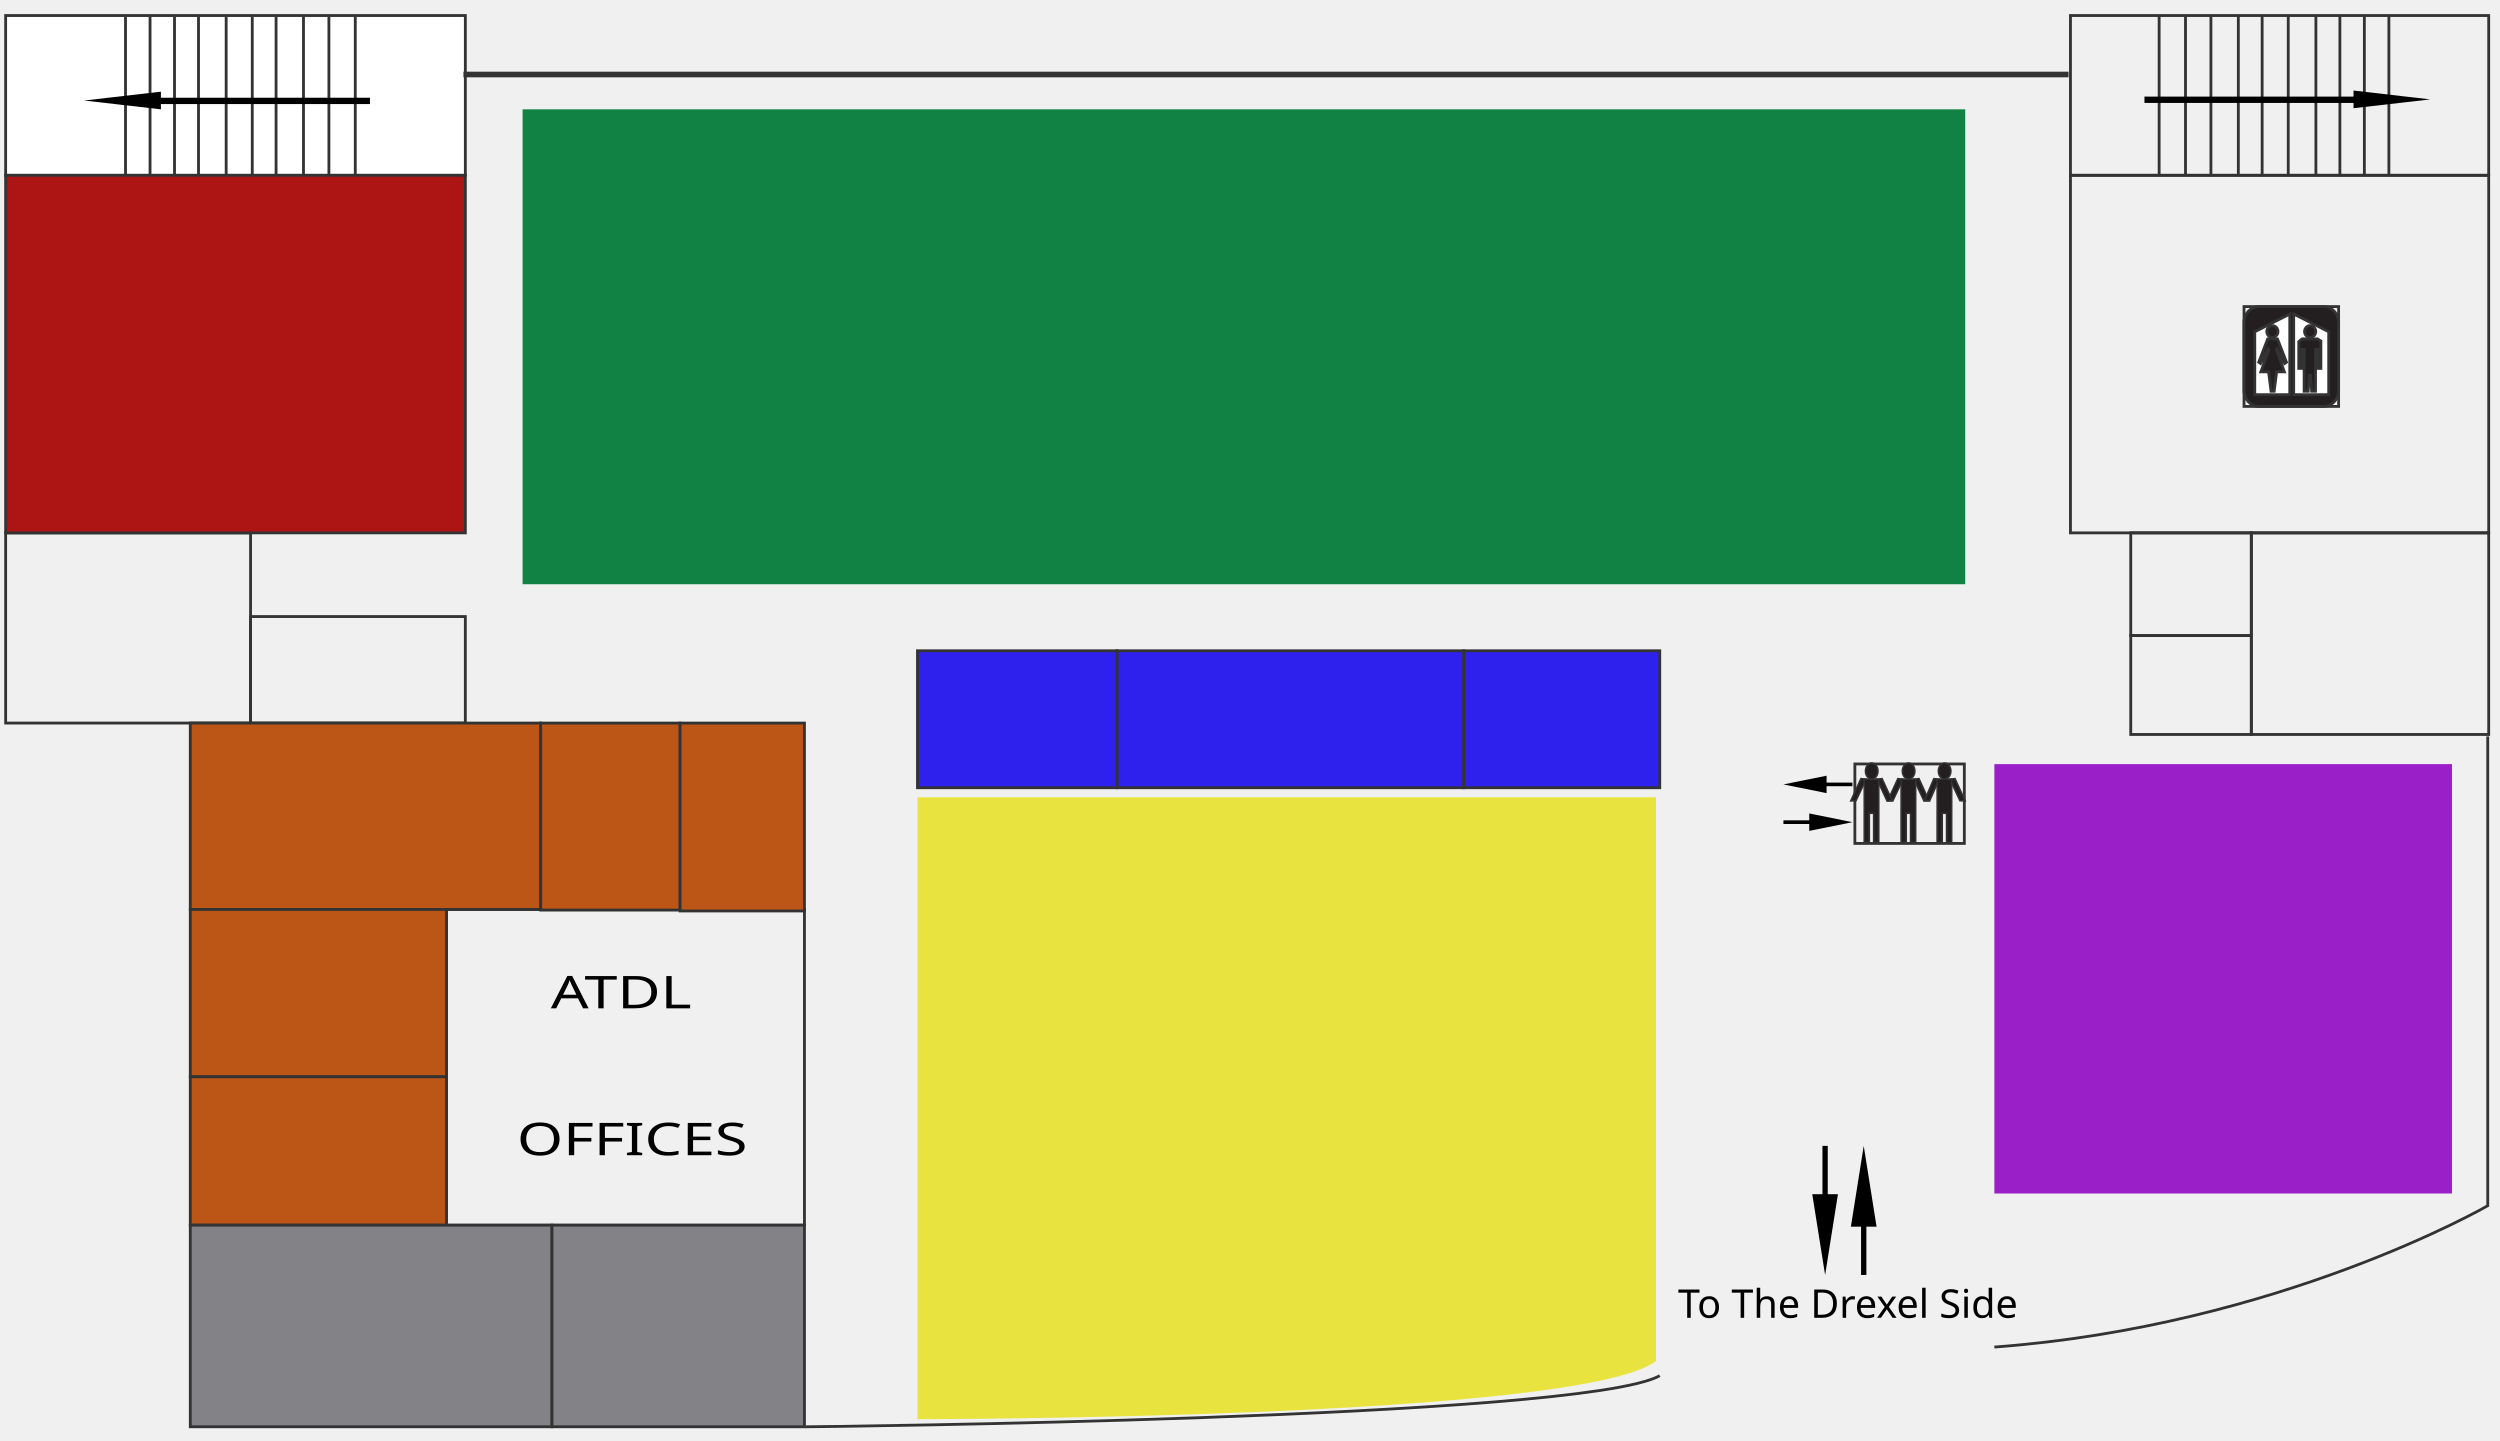
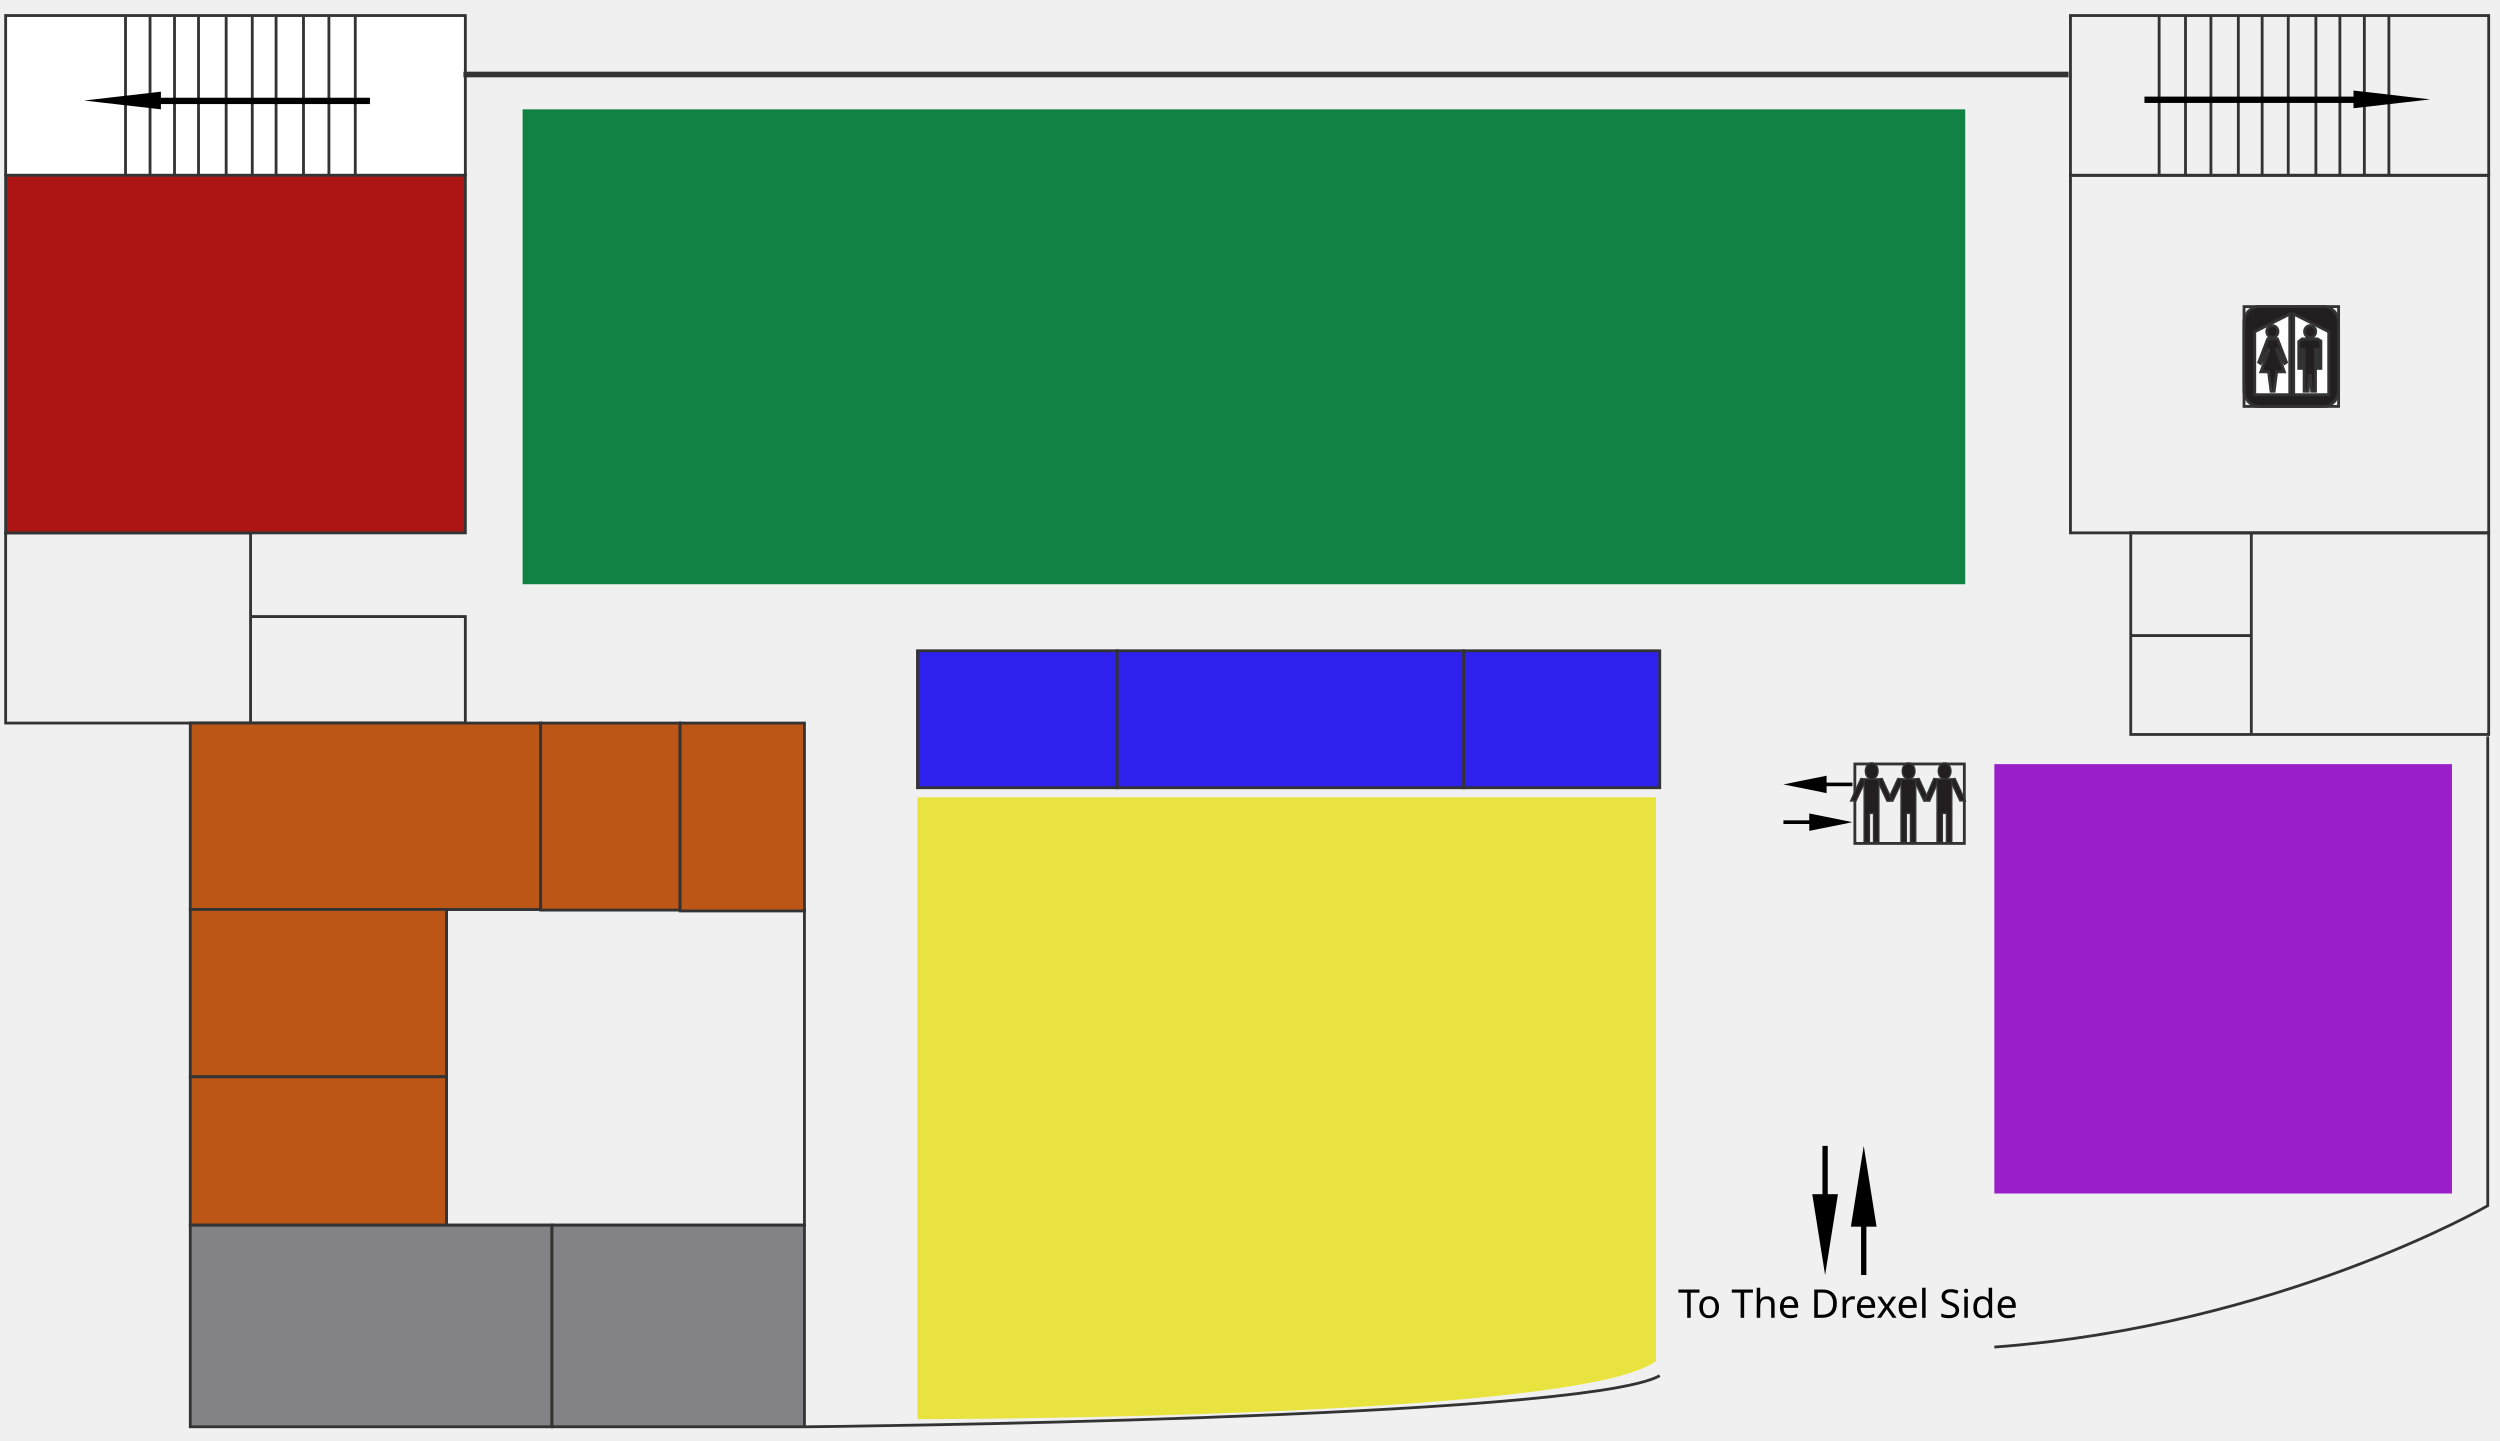
- <svg xmlns="http://www.w3.org/2000/svg" xmlns:xlink="http://www.w3.org/1999/xlink" version="1.1" id="PostFloor2" x="0px" y="0px" width="885px" height="510px" viewBox="0 0 885 510" enable-background="new 0 0 885 510" xml:space="preserve">
+ <svg xmlns="http://www.w3.org/2000/svg" xmlns:xlink="http://www.w3.org/1999/xlink" id="PostFloor2" width="885" height="510" viewBox="0 0 885 510">
  <g id="outline">
-     <rect id="stair_4_" x="2" y="5.5" fill="#FFFFFF" stroke="#333333" stroke-miterlimit="10" width="162.729" height="56.556" />
-     <rect id="stair_1_" x="732.943" y="5.5" fill="none" stroke="#333333" stroke-miterlimit="10" width="148.057" height="56.556" />
-     <rect id="toilet_2_" x="732.943" y="62.056" fill="none" stroke="#333333" stroke-miterlimit="10" width="148.057" height="126.579" />
-     <line fill="none" stroke="#333333" stroke-width="2" stroke-miterlimit="10" x1="164.062" y1="26.371" x2="732.278" y2="26.371" />
-     <path fill="none" stroke="#333333" stroke-miterlimit="10" d="M637.134,505.081" />
-     <path fill="none" stroke="#333333" stroke-miterlimit="10" d="M880.659,260.677v166.146c0,0-73.688,42.573-174.659,50.039" />
-     <path fill="none" stroke="#333333" stroke-miterlimit="10" d="M510.505,505.5" />
-     <path fill="none" stroke="#333333" stroke-miterlimit="10" d="M285.075,505.088c0,0,274.925-2.7,302.475-18.095" />
+     <path id="stair_4_" fill="#FFF" stroke="#333" stroke-miterlimit="10" d="M2 5.5h162.73v56.556H2z" />
+     <path id="stair_1_" fill="none" stroke="#333" stroke-miterlimit="10" d="M732.943 5.5H881v56.556H732.943z" />
+     <path id="toilet_2_" fill="none" stroke="#333" stroke-miterlimit="10" d="M732.943 62.056H881v126.58H732.943z" />
+     <path fill="none" stroke="#333" stroke-width="2" stroke-miterlimit="10" d="M164.062 26.37h568.216" />
+     <path fill="none" stroke="#333" stroke-miterlimit="10" d="M880.66 260.677v166.146s-73.69 42.573-174.66 50.04M285.075 505.088s274.925-2.7 302.475-18.095" />
    <g id="Restrooms">
-       <g>
-         <rect x="794.383" y="108.534" fill="none" stroke="#333333" width="33.484" height="35.339" />
-         <g>
-           <path fill="#231F20" stroke="#333333" d="M827.867,138.298c0,3.074-2.367,5.575-5.279,5.575h-22.925      c-2.914,0-5.28-2.501-5.28-5.575V114.1c0-3.074,2.366-5.566,5.28-5.566h22.925c2.914,0,5.281,2.492,5.281,5.566L827.867,138.298      L827.867,138.298z" />
-           <g>
-             <polygon fill="#FFFFFF" stroke="#333333" points="810.579,111.172 810.579,139.726 798.188,139.726 798.188,117.439      " />
-             <polygon fill="#FFFFFF" stroke="#333333" points="811.971,111.172 811.971,139.726 824.361,139.726 824.361,117.439      " />
-             <g>
-               <g>
-                 <polygon fill="#231F20" stroke="#333333" points="802.762,119.968 806.232,119.968 809.41,128.218 808.778,128.668          806.127,123.485 805.885,123.751 808.666,131.633 805.936,131.633 805.057,138.501 803.952,138.501 803.072,131.633          800.343,131.633 803.166,123.911 802.879,123.485 800.236,128.668 799.597,128.218        " />
-                 <path fill="#231F20" stroke="#333333" d="M806.402,117.355c0,1.156-0.896,2.095-1.985,2.095         c-1.094,0-1.979-0.939-1.979-2.095c0-1.148,0.895-2.09,1.979-2.09S806.402,116.208,806.402,117.355z" />
-                 <path fill="#231F20" stroke="#333333" d="M819.77,117.355c0,1.156-0.889,2.095-1.979,2.095c-1.099,0-1.988-0.939-1.988-2.095         c0-1.148,0.896-2.09,1.988-2.09C818.881,115.265,819.77,116.208,819.77,117.355z" />
-               </g>
-               <polygon fill="#231F20" stroke="#333333" points="814.933,119.968 820.372,119.968 821.595,120.729 821.595,130.414         820.539,130.414 820.539,123.666 819.689,123.666 819.689,138.501 818.324,138.501 817.917,132.839 817.463,132.839         817.097,138.501 815.656,138.501 815.656,123.666 814.812,123.666 814.804,130.414 813.759,130.414 813.759,120.925       " />
-             </g>
-           </g>
+       <g stroke="#333">
+         <path fill="none" d="M794.383 108.534h33.484v35.34h-33.484z" />
+         <path fill="#231F20" d="M827.867 138.298c0 3.074-2.367 5.575-5.28 5.575h-22.924c-2.914 0-5.28-2.5-5.28-5.575V114.1c0-3.074 2.366-5.566 5.28-5.566h22.925c2.914 0 5.28 2.492 5.28 5.566v24.198z" />
+         <path fill="#FFF" d="M810.58 111.172v28.554h-12.392V117.44zM811.97 111.172v28.554h12.39V117.44z" />
+         <g fill="#231F20">
+           <path d="M802.762 119.968h3.47l3.178 8.25-.632.45-2.65-5.183-.243.266 2.78 7.883h-2.73l-.878 6.868h-1.105l-.88-6.867h-2.73l2.824-7.722-.287-.425-2.644 5.183-.64-.45zM806.402 117.355c0 1.156-.896 2.095-1.985 2.095-1.094 0-1.98-.94-1.98-2.095 0-1.148.896-2.09 1.98-2.09s1.985.943 1.985 2.09zM819.77 117.355c0 1.156-.89 2.095-1.98 2.095-1.098 0-1.987-.94-1.987-2.095 0-1.148.896-2.09 1.988-2.09 1.09 0 1.98.943 1.98 2.09zM814.933 119.968h5.44l1.222.76v9.686h-1.056v-6.748h-.85V138.5h-1.366l-.407-5.66h-.454l-.366 5.66h-1.44v-14.834h-.845l-.008 6.748h-1.045v-9.49z" />
        </g>
      </g>
+       <path fill="none" stroke="#333" d="M656.625 270.443h38.748v28.13h-38.748z" />
+     </g>
+     <g id="Children">
+       <path fill="#231F20" stroke="#333" stroke-width=".542" d="M671.833 275.614l-3.614 7.9 1.862-.035 3.606-7.623zM679.328 275.614l3.584 7.894-1.863-.013-3.576-7.638z" />
+       <path fill="#231F20" stroke="#333" stroke-width=".542" d="M672.994 287.6v-11.795h5.162V298.24h-1.83v-10.333h-1.51v10.332h-1.83V287.6z" />
+       <ellipse fill="#231F20" stroke="#333" stroke-width=".542" cx="675.646" cy="272.96" rx="2.229" ry="2.841" />
      <g>
-         <rect x="656.625" y="270.443" fill="none" stroke="#333333" width="38.748" height="28.131" />
+         <path fill="#231F20" stroke="#333" stroke-width=".542" d="M658.77 275.614l-3.613 7.9 1.864-.035 3.605-7.623zM666.266 275.614l3.605 7.878-1.873.028-3.584-7.663z" />
+         <path fill="#231F20" stroke="#333" stroke-width=".542" d="M659.933 287.6v-11.795h5.16V298.24h-1.83v-10.333h-1.51v10.332h-1.828V287.6z" />
+         <ellipse fill="#231F20" stroke="#333" stroke-width=".542" cx="662.585" cy="272.96" rx="2.23" ry="2.841" />
+       </g>
+       <g>
+         <path fill="#231F20" stroke="#333" stroke-width=".542" d="M684.582 275.614l-3.333 7.86 1.87.005 3.316-7.623zM692.076 275.614l3.614 7.9-1.866-.035-3.603-7.623z" />
+         <path fill="#231F20" stroke="#333" stroke-width=".542" d="M685.744 287.6v-11.795h5.16v12.18h-.003v10.254h-1.83v-10.333h-1.508v10.332h-1.83V287.6z" />
+         <ellipse fill="#231F20" stroke="#333" stroke-width=".542" cx="688.394" cy="272.96" rx="2.229" ry="2.841" />
      </g>
    </g>
-     <g id="Children">
-       <g>
-         <g>
-           <g>
-             <polygon fill="#231F20" stroke="#333333" stroke-width="0.542" points="671.833,275.614 668.219,283.514 670.082,283.479        673.688,275.857      " />
-             <polygon fill="#231F20" stroke="#333333" stroke-width="0.542" points="679.328,275.614 682.912,283.508 681.049,283.495        677.474,275.857      " />
-             <polygon fill="#231F20" stroke="#333333" stroke-width="0.542" points="672.994,287.6 672.994,275.805 678.156,275.805        678.156,287.984 678.155,287.984 678.155,298.239 676.325,298.239 676.325,287.907 674.816,287.907 674.816,298.239        672.986,298.239 672.986,287.6      " />
-             <g>
-               <ellipse fill="#231F20" stroke="#333333" stroke-width="0.542" cx="675.646" cy="272.96" rx="2.229" ry="2.841" />
-             </g>
-           </g>
-         </g>
-         <g>
-           <g>
-             <polygon fill="#231F20" stroke="#333333" stroke-width="0.542" points="658.771,275.614 655.157,283.514 657.021,283.479        660.625,275.857      " />
-             <polygon fill="#231F20" stroke="#333333" stroke-width="0.542" points="666.266,275.614 669.871,283.492 667.997,283.52        664.413,275.857      " />
-             <polygon fill="#231F20" stroke="#333333" stroke-width="0.542" points="659.933,287.6 659.933,275.805 665.094,275.805        665.094,287.984 665.094,287.984 665.094,298.239 663.263,298.239 663.263,287.907 661.754,287.907 661.754,298.239        659.925,298.239 659.925,287.6      " />
-             <g>
-               <ellipse fill="#231F20" stroke="#333333" stroke-width="0.542" cx="662.585" cy="272.96" rx="2.23" ry="2.841" />
-             </g>
-           </g>
-         </g>
-         <g>
-           <g>
-             <polygon fill="#231F20" stroke="#333333" stroke-width="0.542" points="684.582,275.614 681.249,283.475 683.12,283.479        686.436,275.857      " />
-             <polygon fill="#231F20" stroke="#333333" stroke-width="0.542" points="692.076,275.614 695.69,283.514 693.824,283.479        690.221,275.857      " />
-             <polygon fill="#231F20" stroke="#333333" stroke-width="0.542" points="685.744,287.6 685.744,275.805 690.904,275.805        690.904,287.984 690.901,287.984 690.901,298.239 689.071,298.239 689.071,287.907 687.562,287.907 687.562,298.239        685.732,298.239 685.732,287.6      " />
-             <g>
-               <ellipse fill="#231F20" stroke="#333333" stroke-width="0.542" cx="688.394" cy="272.96" rx="2.229" ry="2.841" />
-             </g>
-           </g>
-         </g>
-       </g>
-     </g>
-     <polygon points="640.475,291.686 640.475,294.135 655.751,291.05 640.475,287.959 640.475,290.408 631.332,290.408    631.332,291.686  " />
-     <polygon points="646.609,278.318 646.609,280.768 631.332,277.682 646.609,274.592 646.609,277.041 655.751,277.041    655.751,278.318  " />
-     <line fill="none" stroke="#333333" stroke-miterlimit="10" x1="764.333" y1="5.5" x2="764.333" y2="62.056" />
-     <line fill="none" stroke="#333333" stroke-miterlimit="10" x1="773.667" y1="5.5" x2="773.667" y2="62.056" />
-     <line fill="none" stroke="#333333" stroke-miterlimit="10" x1="782.667" y1="5.5" x2="782.667" y2="62.056" />
-     <line fill="none" stroke="#333333" stroke-miterlimit="10" x1="792.368" y1="5.5" x2="792.368" y2="62.056" />
-     <line fill="none" stroke="#333333" stroke-miterlimit="10" x1="800.799" y1="5.5" x2="800.799" y2="62.056" />
-     <line fill="none" stroke="#333333" stroke-miterlimit="10" x1="810.037" y1="5.5" x2="810.037" y2="62.056" />
-     <line fill="none" stroke="#333333" stroke-miterlimit="10" x1="819.826" y1="5.5" x2="819.826" y2="62.056" />
-     <line fill="none" stroke="#333333" stroke-miterlimit="10" x1="828.321" y1="5.5" x2="828.321" y2="62.056" />
-     <line fill="none" stroke="#333333" stroke-miterlimit="10" x1="836.983" y1="5.5" x2="836.983" y2="62.056" />
-     <line fill="none" stroke="#333333" stroke-miterlimit="10" x1="845.667" y1="5.5" x2="845.667" y2="62.056" />
-     <line fill="none" stroke="#333333" stroke-miterlimit="10" x1="125.767" y1="5.899" x2="125.767" y2="62.456" />
-     <line fill="none" stroke="#333333" stroke-miterlimit="10" x1="116.433" y1="5.899" x2="116.433" y2="62.456" />
-     <line fill="none" stroke="#333333" stroke-miterlimit="10" x1="107.433" y1="5.899" x2="107.433" y2="62.456" />
-     <line fill="none" stroke="#333333" stroke-miterlimit="10" x1="97.731" y1="5.899" x2="97.731" y2="62.456" />
-     <line fill="none" stroke="#333333" stroke-miterlimit="10" x1="89.301" y1="5.899" x2="89.301" y2="62.456" />
-     <line fill="none" stroke="#333333" stroke-miterlimit="10" x1="80.062" y1="5.899" x2="80.062" y2="62.456" />
-     <line fill="none" stroke="#333333" stroke-miterlimit="10" x1="70.273" y1="5.899" x2="70.273" y2="62.456" />
-     <line fill="none" stroke="#333333" stroke-miterlimit="10" x1="61.778" y1="5.899" x2="61.778" y2="62.456" />
-     <line fill="none" stroke="#333333" stroke-miterlimit="10" x1="53.116" y1="5.899" x2="53.116" y2="62.456" />
-     <line fill="none" stroke="#333333" stroke-miterlimit="10" x1="44.433" y1="5.899" x2="44.433" y2="62.456" />
-     <g>
-       <polygon points="833.144,32.05 860.333,35.189 833.144,38.305 833.144,36.44 759.137,36.44 759.137,34.188 833.144,34.188   " />
-       <polygon points="56.956,32.449 29.767,35.588 56.956,38.705 56.956,36.839 130.963,36.839 130.963,34.587 56.956,34.587   " />
-     </g>
-     <polygon points="660.697,434.243 664.302,434.243 659.761,405.64 655.213,434.243 658.817,434.243 658.818,451.36 660.698,451.36     " />
-     <polygon points="647.024,422.757 650.629,422.757 646.09,451.36 641.54,422.757 645.145,422.757 645.145,405.64 647.023,405.64     " />
-     <rect x="88.699" y="218.259" fill="none" stroke="#333333" stroke-miterlimit="10" width="76.029" height="37.705" />
-     <rect x="2" y="188.635" fill="none" stroke="#333333" stroke-miterlimit="10" width="86.699" height="67.329" />
-     <rect x="754.285" y="224.992" fill="none" stroke="#333333" stroke-miterlimit="10" width="42.682" height="35.011" />
-     <rect x="754.285" y="188.635" fill="none" stroke="#333333" stroke-miterlimit="10" width="42.682" height="36.357" />
-     <rect x="796.967" y="188.635" fill="none" stroke="#333333" stroke-miterlimit="10" width="84.033" height="71.368" />
-     <rect x="158.059" y="321.946" fill="none" stroke="#333333" stroke-miterlimit="10" width="126.715" height="111.765" />
+     <path d="M640.475 291.686v2.45l15.276-3.086-15.275-3.09v2.448h-9.143v1.278zM646.61 278.318v2.45l-15.278-3.086 15.277-3.09v2.45h9.14v1.276z" />
+     <path fill="none" stroke="#333" stroke-miterlimit="10" d="M764.333 5.5v56.556M773.667 5.5v56.556M782.667 5.5v56.556M792.368 5.5v56.556M800.8 5.5v56.556M810.037 5.5v56.556M819.826 5.5v56.556M828.32 5.5v56.556M836.983 5.5v56.556M845.667 5.5v56.556M125.767 5.9v56.556M116.433 5.9v56.556M107.433 5.9v56.556M97.73 5.9v56.556M89.3 5.9v56.556M80.062 5.9v56.556M70.273 5.9v56.556M61.778 5.9v56.556M53.116 5.9v56.556M44.433 5.9v56.556" />
+     <path d="M833.144 32.05l27.19 3.14-27.19 3.115V36.44h-74.007v-2.252h74.007zM56.956 32.45l-27.19 3.138 27.19 3.117V36.84h74.007v-2.253H56.956zM660.697 434.243h3.605l-4.54-28.603-4.55 28.603h3.605v17.117h1.88zM647.024 422.757h3.605l-4.54 28.603-4.55-28.603h3.605V405.64h1.878z" />
+     <path fill="none" stroke="#333" stroke-miterlimit="10" d="M88.7 218.26h76.028v37.704h-76.03zM2 188.635h86.7v67.33H2zM754.285 224.992h42.682v35.01h-42.682zM754.285 188.635h42.682v36.357h-42.682zM796.967 188.635H881v71.368h-84.033zM158.06 321.946h126.714V433.71H158.06z" />
  </g>
  <g id="active">
-     <text transform="matrix(1 0 0 1 434 376.5)" font-family="'Avenir-Medium'" font-size="18">Digital</text>
-     <text transform="matrix(1 0 0 1 412 398.0996)" font-family="'Avenir-Medium'" font-size="18">Media Zone</text>
-     <text transform="matrix(1 0 0 1 374 124.5)" font-family="'Avenir-Medium'" font-size="18">Open Study Area</text>
-     <text transform="matrix(1 0 0 1 756 350.5)" font-family="'Avenir-Medium'" font-size="18">Lounge</text>
-     <text transform="matrix(1 0 0 1 338 249.5)" font-family="'Avenir-Medium'" font-size="14">Media</text>
-     <text transform="matrix(1 0 0 1 332 266.2998)" font-family="'Avenir-Medium'" font-size="14">Creation</text>
-     <text transform="matrix(1 0 0 1 530 249.5)" font-family="'Avenir-Medium'" font-size="14">Media</text>
-     <text transform="matrix(1 0 0 1 526 266.2998)" font-family="'Avenir-Medium'" font-size="14">Creation</text>
-     <text transform="matrix(1 0 0 1 420 248.5)" font-family="'Avenir-Medium'" font-size="14">Presentation</text>
-     <text transform="matrix(1 0 0 1 412 265.2998)" font-family="'Avenir-Medium'" font-size="14">Capture Room</text>
-     <text transform="matrix(1 0 0 1 23 115.5)" font-family="'Avenir-Medium'" font-size="16">Wachterhauser</text>
-     <text transform="matrix(1 0 0 1 23 137.0996)" font-family="'Avenir-Medium'" font-size="16">Seminar Room</text>
-     <text transform="matrix(1 0 0 1 100 473.5)" font-family="'Avenir-Medium'" font-size="14">Office 231</text>
-     <text transform="matrix(1 0 0 1 207 473.5)" font-family="'Avenir-Medium'" font-size="14">Office 230</text>
-     <text transform="matrix(1 0 0 1 114 284.166)">
+     <text transform="translate(434 376.5)" font-family="'Avenir-Medium'" font-size="18">Digital</text>
+     <text transform="translate(412 398.1)" font-family="'Avenir-Medium'" font-size="18">Media Zone</text>
+     <text transform="translate(374 124.5)" font-family="'Avenir-Medium'" font-size="18">Open Study Area</text>
+     <text transform="translate(756 350.5)" font-family="'Avenir-Medium'" font-size="18">Lounge</text>
+     <text transform="translate(338 249.5)" font-family="'Avenir-Medium'" font-size="14">Media</text>
+     <text transform="translate(332 266.3)" font-family="'Avenir-Medium'" font-size="14">Creation</text>
+     <text transform="translate(530 249.5)" font-family="'Avenir-Medium'" font-size="14">Media</text>
+     <text transform="translate(526 266.3)" font-family="'Avenir-Medium'" font-size="14">Creation</text>
+     <text transform="translate(420 248.5)" font-family="'Avenir-Medium'" font-size="14">Presentation</text>
+     <text transform="translate(412 265.3)" font-family="'Avenir-Medium'" font-size="14">Capture Room</text>
+     <text transform="translate(23 115.5)" font-family="'Avenir-Medium'" font-size="16">Wachterhauser</text>
+     <text transform="translate(23 137.1)" font-family="'Avenir-Medium'" font-size="16">Seminar Room</text>
+     <text transform="translate(100 473.5)" font-family="'Avenir-Medium'" font-size="14">Office 231</text>
+     <text transform="translate(207 473.5)" font-family="'Avenir-Medium'" font-size="14">Office 230</text>
+     <text transform="translate(114 284.166)">
      <tspan x="0" y="0" font-family="'Avenir-Medium'" font-size="12">Office </tspan>
-       <tspan x="7" y="14.4" font-family="'Avenir-Medium'" font-size="12">  225</tspan>
+       <tspan x="7" y="14.4" font-family="'Avenir-Medium'" font-size="12"> 225</tspan>
    </text>
-     <text transform="matrix(1 0 0 1 199.3335 284.166)">
+     <text transform="translate(199.333 284.166)">
      <tspan x="0" y="0" font-family="'Avenir-Medium'" font-size="12">Office </tspan>
-       <tspan x="7" y="14.4" font-family="'Avenir-Medium'" font-size="12">  224</tspan>
+       <tspan x="7" y="14.4" font-family="'Avenir-Medium'" font-size="12"> 224</tspan>
    </text>
-     <text transform="matrix(1 0 0 1 246.667 284.2227)">
+     <text transform="translate(246.667 284.223)">
      <tspan x="0" y="0" font-family="'Avenir-Medium'" font-size="12">Office </tspan>
-       <tspan x="7" y="14.4" font-family="'Avenir-Medium'" font-size="12">  223</tspan>
+       <tspan x="7" y="14.4" font-family="'Avenir-Medium'" font-size="12"> 223</tspan>
    </text>
-     <text transform="matrix(1 0 0 1 97.667 348.5703)">
+     <text transform="translate(97.667 348.57)">
      <tspan x="0" y="0" font-family="'Avenir-Medium'" font-size="12">Office </tspan>
-       <tspan x="7" y="14.4" font-family="'Avenir-Medium'" font-size="12">  226</tspan>
+       <tspan x="7" y="14.4" font-family="'Avenir-Medium'" font-size="12"> 226</tspan>
    </text>
-     <text transform="matrix(1 0 0 1 97.667 403.2373)">
+     <text transform="translate(97.667 403.237)">
      <tspan x="0" y="0" font-family="'Avenir-Medium'" font-size="12">Office </tspan>
-       <tspan x="7" y="14.4" font-family="'Avenir-Medium'" font-size="12">  227</tspan>
+       <tspan x="7" y="14.4" font-family="'Avenir-Medium'" font-size="12"> 227</tspan>
    </text>
-     <text transform="matrix(1.3091 0 0 1 195 356.9434)" font-family="'Avenir-Medium'" font-size="16">ATDL</text>
-     <text transform="matrix(1.3091 0 0 1 183 408.9434)" font-family="'Avenir-Medium'" font-size="16">OFFICES</text>
    <a xlink:href="DrexelFloor2.svg" xlink:title="Go to the Drexel side">
-       <text transform="matrix(1 0 0 1 594 466.5)" font-family="'Avenir-Medium'" font-size="14">To The Drexel Side</text>
+       <text transform="translate(594 466.5)" font-family="'Avenir-Medium'" font-size="14">To The Drexel Side</text>
    </a>
-     <rect id="room225" x="67.358" y="255.964" fill="#BC5616" stroke="#333333" stroke-miterlimit="10" width="124.047" height="65.982" />
-     <rect id="room226" x="67.358" y="321.946" fill="#BC5616" stroke="#333333" stroke-miterlimit="10" width="90.701" height="59.248" />
-     <rect id="room227" x="67.358" y="381.194" fill="#BC5616" stroke="#333333" stroke-miterlimit="10" width="90.701" height="52.517" />
-     <rect id="room224" x="191.405" y="255.964" fill="#BC5616" stroke="#333333" stroke-miterlimit="10" width="49.352" height="66.209" />
-     <rect id="room223" x="240.756" y="255.964" fill="#BC5616" stroke="#333333" stroke-miterlimit="10" width="44.018" height="66.518" />
-     <rect id="wsRoom" x="2" y="62.056" fill="#AD1515" stroke="#333333" stroke-miterlimit="10" width="162.729" height="126.579" />
-     <rect id="room231" x="67.358" y="433.711" fill="#828287" stroke="#333333" stroke-miterlimit="10" width="128.049" height="71.37" />
-     <rect id="room230" x="195.407" y="433.711" fill="#828287" stroke="#333333" stroke-miterlimit="10" width="89.367" height="71.37" />
-     <rect id="room233" x="324.789" y="230.377" fill="#2E20ED" stroke="#333333" stroke-miterlimit="10" width="70.693" height="48.479" />
-     <rect id="room234" x="395.482" y="230.377" fill="#2E20ED" stroke="#333333" stroke-miterlimit="10" width="122.714" height="48.479" />
-     <rect id="room235" x="518.196" y="230.377" fill="#2E20ED" stroke="#333333" stroke-miterlimit="10" width="69.354" height="48.479" />
-     <path id="digitMediaZone" fill="#E8E33F" d="M324.789,282.223v220.165c0,0,234.211,0,261.431-20.582V282.223H324.789z" />
-     <rect id="openStudyArea2" x="185" y="38.705" fill="#118244" width="510.69" height="168.108" />
-     <rect id="lounge" x="706" y="270.5" fill="#9B1FC9" width="162" height="152" />
+     <path id="room225" fill="#BC5616" stroke="#333" stroke-miterlimit="10" d="M67.358 255.964h124.047v65.982H67.358z" />
+     <path id="room226" fill="#BC5616" stroke="#333" stroke-miterlimit="10" d="M67.358 321.946h90.7v59.248h-90.7z" />
+     <path id="room227" fill="#BC5616" stroke="#333" stroke-miterlimit="10" d="M67.358 381.194h90.7v52.517h-90.7z" />
+     <path id="room224" fill="#BC5616" stroke="#333" stroke-miterlimit="10" d="M191.405 255.964h49.352v66.21h-49.352z" />
+     <path id="room223" fill="#BC5616" stroke="#333" stroke-miterlimit="10" d="M240.756 255.964h44.018v66.518h-44.018z" />
+     <path id="wsRoom" fill="#AD1515" stroke="#333" stroke-miterlimit="10" d="M2 62.056h162.73v126.58H2z" />
+     <path id="room231" fill="#828287" stroke="#333" stroke-miterlimit="10" d="M67.358 433.71h128.05v71.37H67.357z" />
+     <path id="room230" fill="#828287" stroke="#333" stroke-miterlimit="10" d="M195.407 433.71h89.367v71.37h-89.367z" />
+     <path id="room233" fill="#2E20ED" stroke="#333" stroke-miterlimit="10" d="M324.79 230.377h70.692v48.48H324.79z" />
+     <path id="room234" fill="#2E20ED" stroke="#333" stroke-miterlimit="10" d="M395.482 230.377h122.714v48.48H395.482z" />
+     <path id="room235" fill="#2E20ED" stroke="#333" stroke-miterlimit="10" d="M518.196 230.377h69.354v48.48h-69.354z" />
+     <path id="digitMediaZone" fill="#E8E33F" d="M324.79 282.223v220.165s234.21 0 261.43-20.582V282.223H324.79z" />
+     <path id="openStudyArea2" fill="#118244" d="M185 38.705h510.69v168.108H185z" />
+     <path id="lounge" fill="#9B1FC9" d="M706 270.5h162v152H706z" />
  </g>
</svg>
